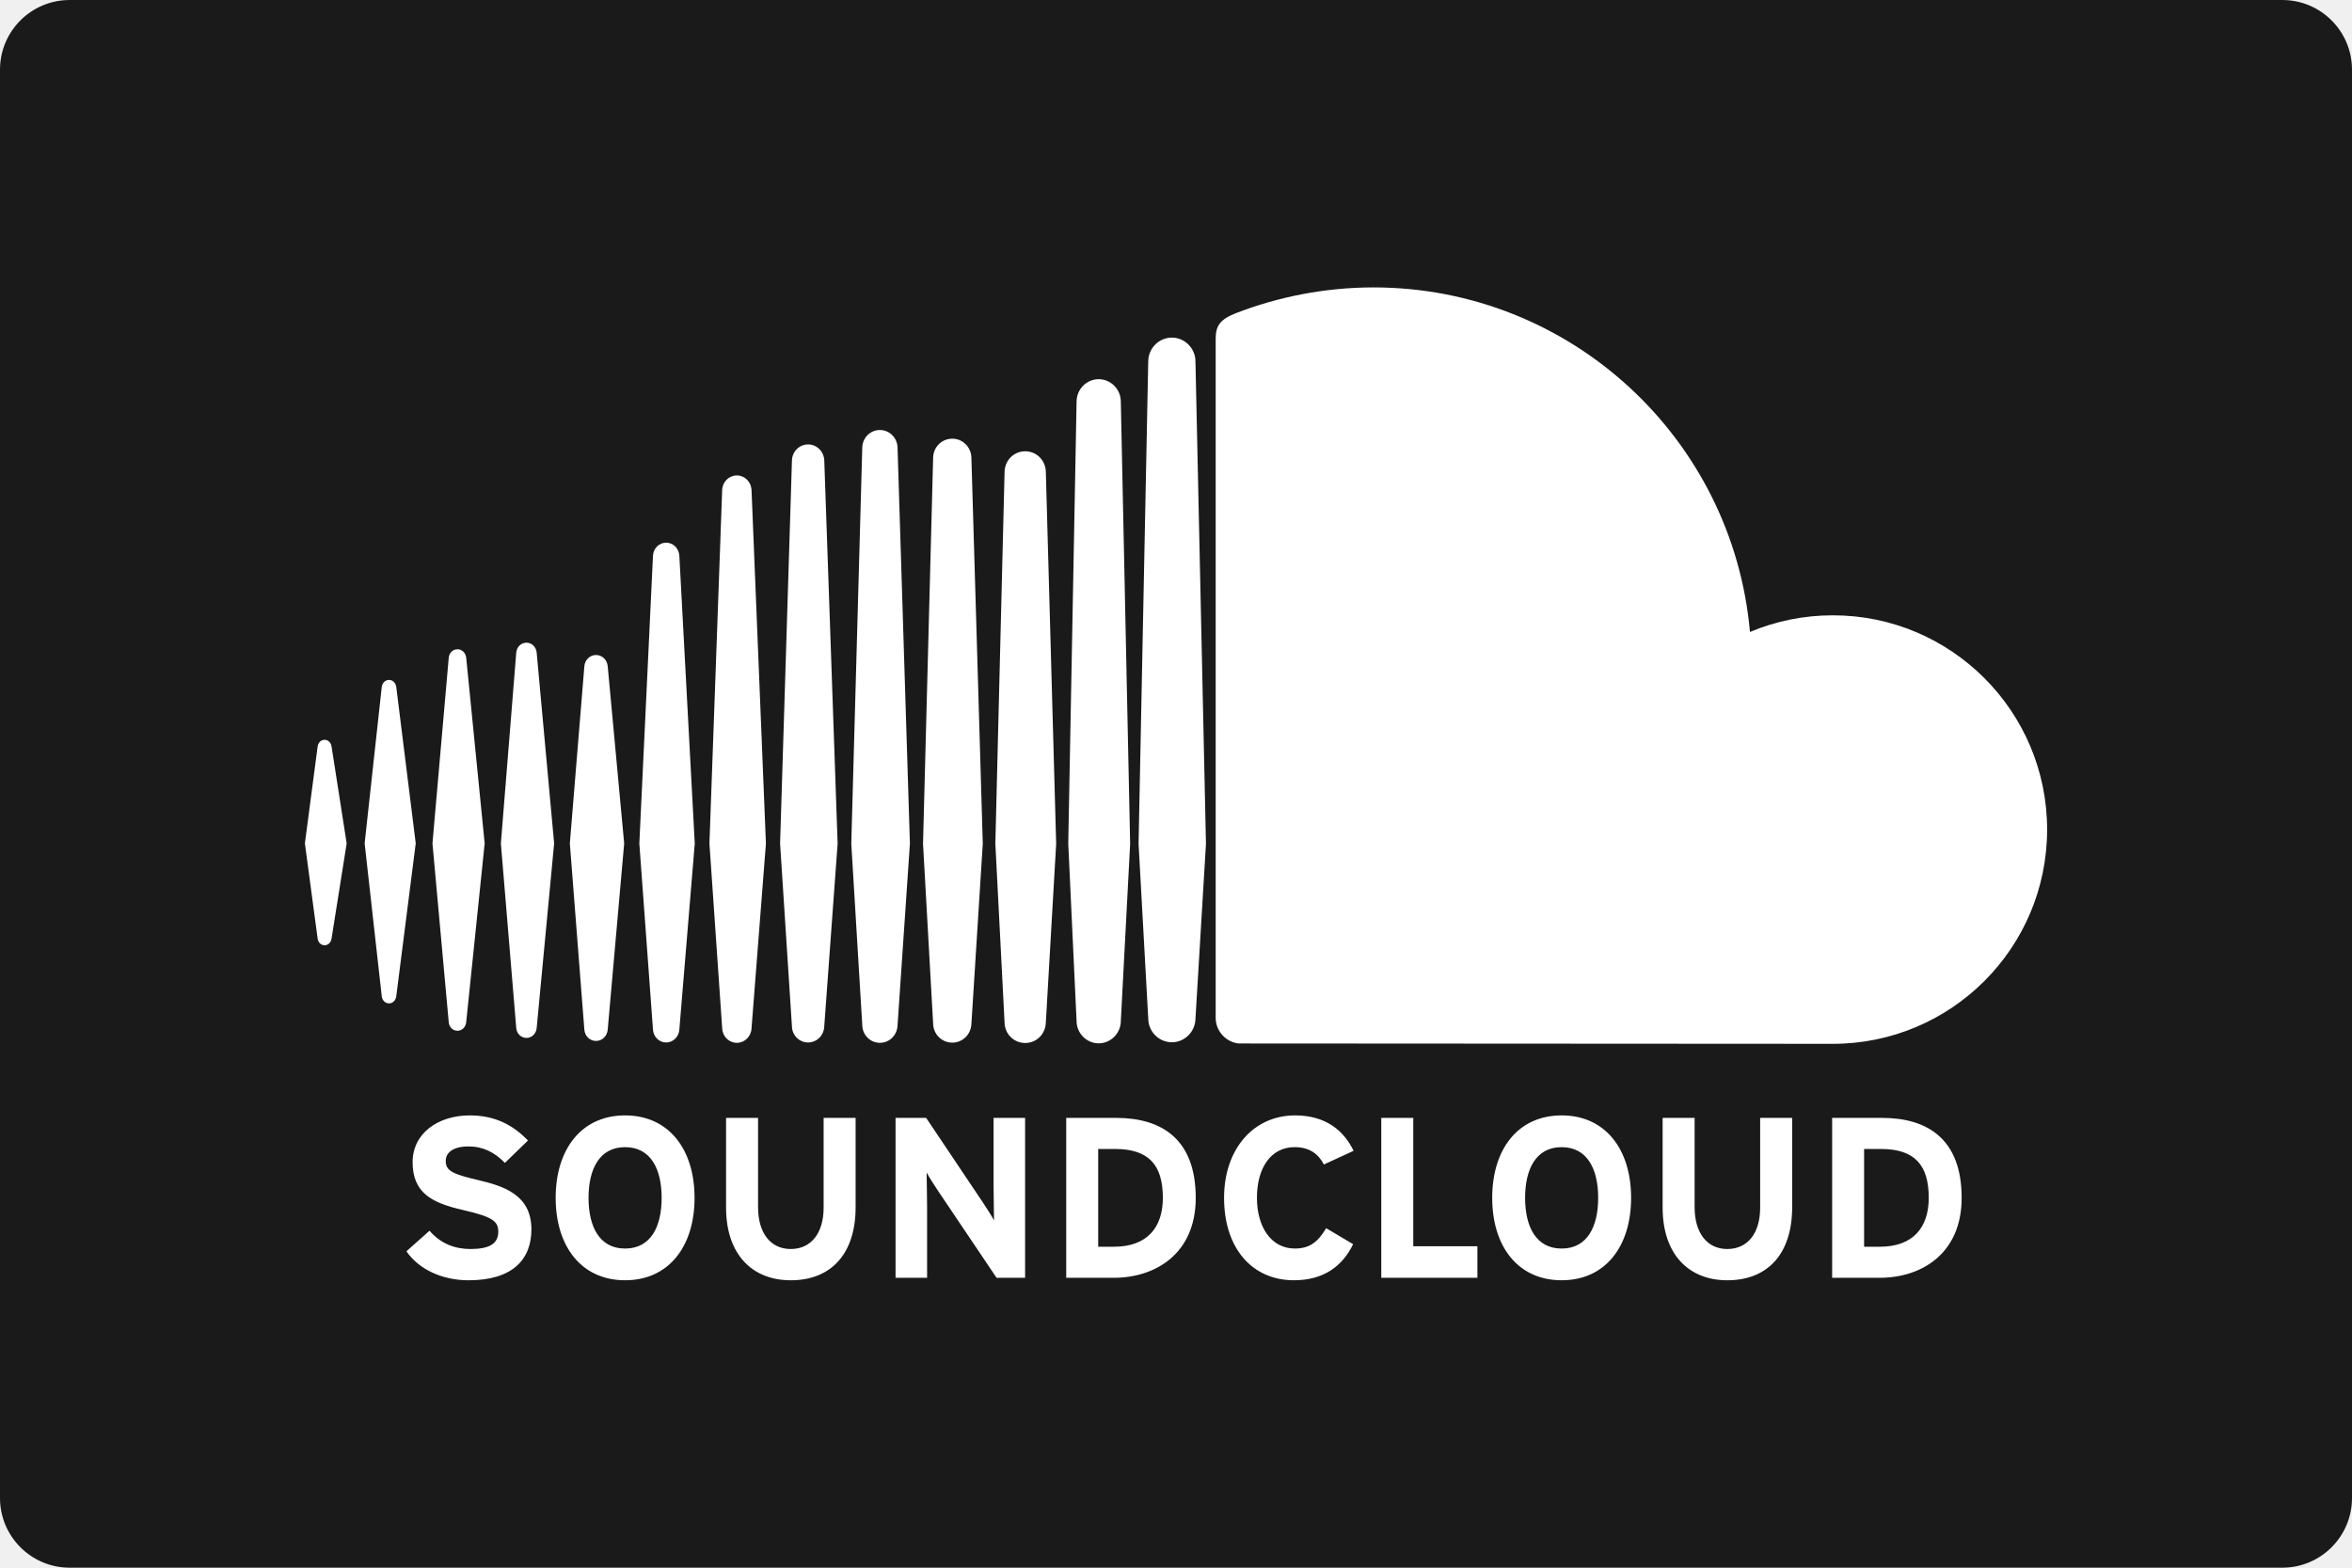
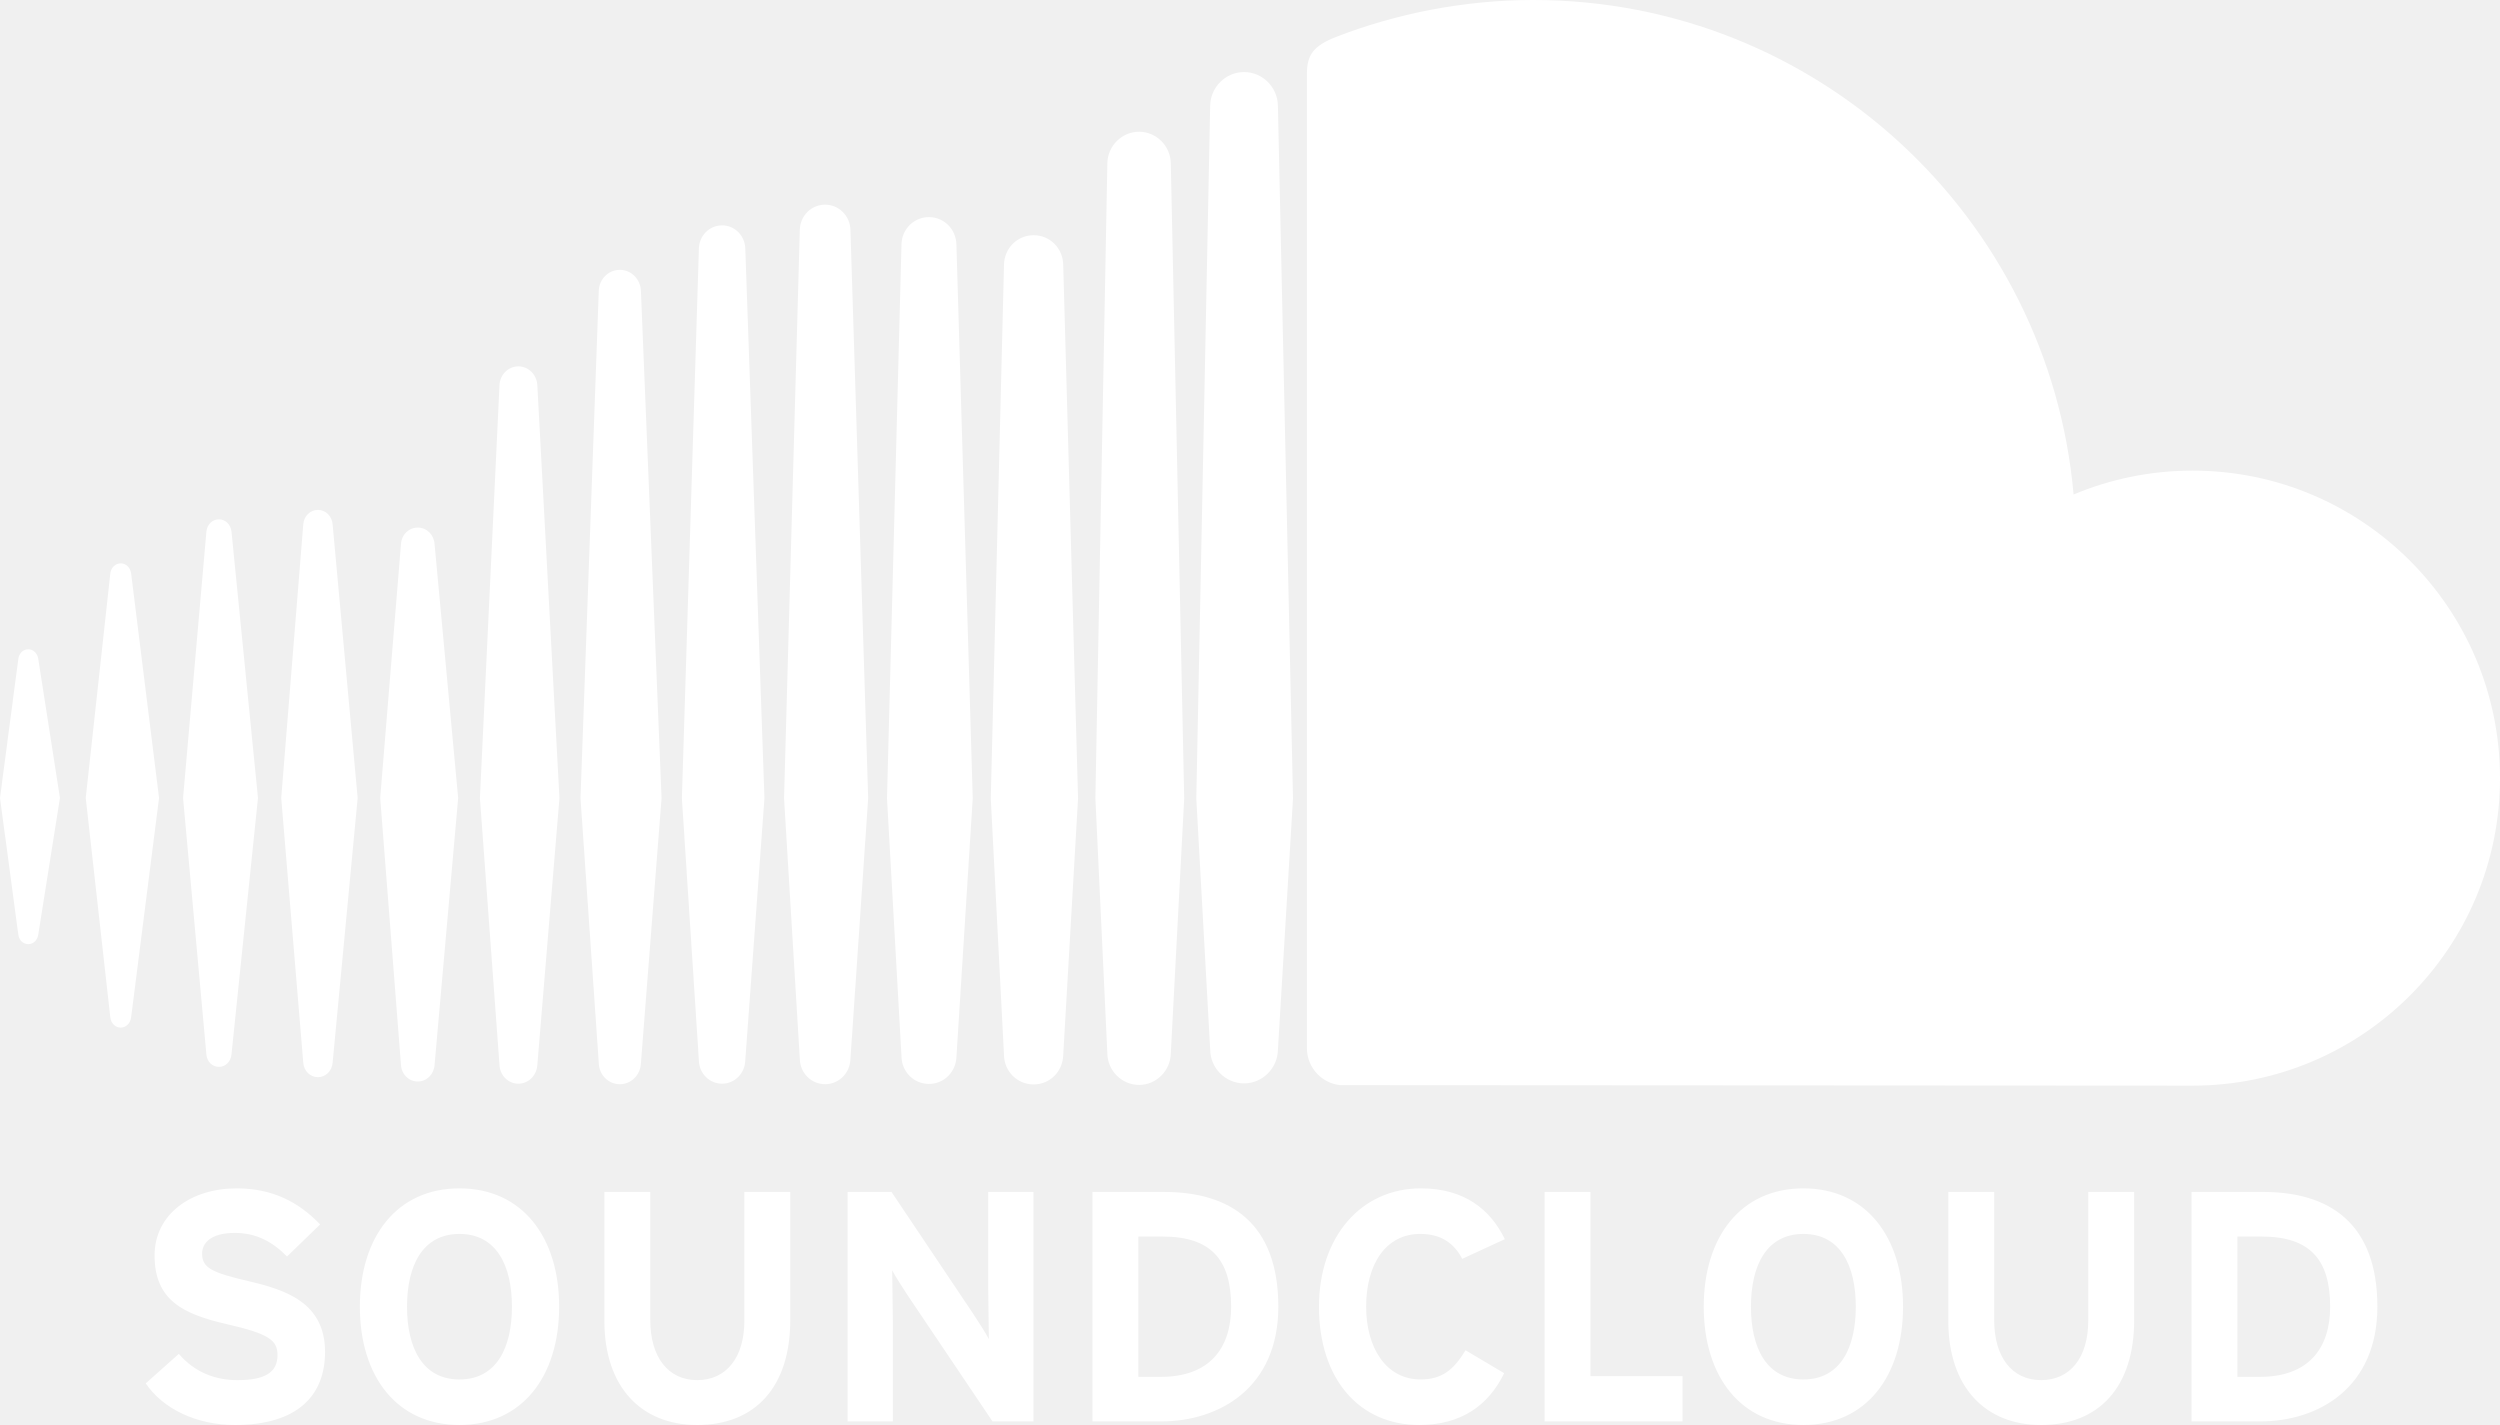
- <svg xmlns="http://www.w3.org/2000/svg" width="270" height="180" viewBox="0 0 270 180" fill="none">
-   <rect width="270" height="180" rx="8" fill="#1A1A1A" />
-   <path d="M37.265 84.944C36.848 84.944 36.517 85.266 36.462 85.727L35 96.835L36.462 107.752C36.517 108.212 36.847 108.533 37.265 108.533C37.669 108.533 37.998 108.214 38.063 107.756L39.796 96.835L38.063 85.724C38 85.266 37.667 84.944 37.265 84.944ZM45.49 78.874C45.421 78.397 45.079 78.068 44.657 78.068C44.234 78.068 43.883 78.408 43.825 78.874C43.825 78.879 41.859 96.835 41.859 96.835L43.825 114.398C43.881 114.869 44.232 115.208 44.657 115.208C45.077 115.208 45.419 114.877 45.488 114.402L47.724 96.835L45.49 78.874ZM76.471 62.308C75.665 62.308 74.998 62.968 74.959 63.807L73.393 96.85L74.959 118.204C75 119.039 75.665 119.697 76.471 119.697C77.273 119.697 77.938 119.036 77.986 118.2V118.206L79.756 96.85L77.986 63.807C77.938 62.968 77.273 62.308 76.471 62.308ZM60.436 73.792C59.817 73.792 59.312 74.287 59.262 74.947L57.498 96.841L59.262 118.023C59.309 118.679 59.817 119.174 60.436 119.174C61.049 119.174 61.555 118.679 61.609 118.023L63.613 96.841L61.609 74.943C61.555 74.287 61.049 73.792 60.436 73.792ZM92.766 119.695C93.766 119.695 94.58 118.888 94.62 117.856L96.156 96.861L94.623 52.868C94.582 51.836 93.769 51.029 92.769 51.029C91.76 51.029 90.945 51.838 90.912 52.87L89.551 96.858L90.912 117.862C90.945 118.886 91.76 119.695 92.766 119.695ZM126.127 119.794C127.503 119.794 128.639 118.66 128.665 117.267L129.736 96.874L128.664 46.065C128.641 44.674 127.503 43.538 126.126 43.538C124.748 43.538 123.61 44.672 123.588 46.068L122.631 96.856C122.631 96.889 123.588 117.279 123.588 117.279C123.61 118.66 124.75 119.794 126.127 119.794ZM109.319 119.714C110.518 119.714 111.483 118.753 111.516 117.527V117.542L112.819 96.865L111.513 52.554C111.481 51.328 110.515 50.369 109.317 50.369C108.111 50.369 107.145 51.328 107.119 52.554L105.96 96.867L107.121 117.54C107.147 118.753 108.113 119.714 109.319 119.714ZM68.423 119.52C69.135 119.52 69.711 118.95 69.765 118.2L71.653 96.841L69.765 76.524C69.713 75.773 69.137 75.207 68.423 75.207C67.7 75.207 67.124 75.777 67.079 76.532L65.416 96.841L67.079 118.198C67.126 118.95 67.7 119.52 68.423 119.52ZM52.515 118.35C53.035 118.35 53.457 117.94 53.517 117.372L55.638 96.837L53.519 75.528C53.456 74.958 53.035 74.547 52.515 74.547C51.987 74.547 51.566 74.96 51.512 75.528L49.645 96.837L51.512 117.368C51.564 117.937 51.986 118.35 52.515 118.35ZM117.691 51.816C116.39 51.816 115.346 52.851 115.321 54.176L114.262 96.869L115.321 117.413C115.346 118.72 116.387 119.755 117.691 119.755C118.99 119.755 120.027 118.722 120.057 117.398V117.415L121.244 96.871L120.057 54.171C120.027 52.851 118.99 51.816 117.691 51.816ZM84.589 119.738C85.488 119.738 86.23 119.004 86.273 118.069L87.925 96.856L86.273 56.255C86.228 55.318 85.488 54.587 84.589 54.587C83.681 54.587 82.941 55.32 82.902 56.255L81.44 96.856L82.905 118.077C82.941 119.004 83.681 119.738 84.589 119.738ZM103.035 117.735V117.724L104.454 96.863L103.035 51.389C103 50.26 102.11 49.373 101.01 49.373C99.905 49.373 99.014 50.257 98.984 51.389L97.724 96.861L98.987 117.733C99.017 118.851 99.907 119.735 101.011 119.735C102.112 119.735 102.998 118.851 103.035 117.727L103.035 117.735ZM210.402 70.65C207.032 70.65 203.816 71.332 200.887 72.56C198.929 50.391 180.337 33 157.658 33C152.109 33 146.7 34.093 141.923 35.94C140.066 36.658 139.572 37.398 139.554 38.833V116.903C139.574 118.408 140.742 119.662 142.211 119.811C142.273 119.817 209.961 119.851 210.4 119.851C223.985 119.851 235 108.838 235 95.252C235 81.666 223.987 70.65 210.402 70.65ZM134.526 38.764C133.048 38.764 131.835 39.977 131.813 41.467L130.703 96.88L131.816 116.991C131.835 118.46 133.048 119.671 134.526 119.671C135.999 119.671 137.212 118.46 137.233 116.97V116.993L138.44 96.88L137.233 41.463C137.212 39.977 135.999 38.764 134.526 38.764ZM54.866 135.489C51.956 134.805 51.168 134.44 51.168 133.287C51.168 132.474 51.824 131.633 53.79 131.633C55.47 131.633 56.782 132.315 57.961 133.521L60.609 130.954C58.877 129.145 56.78 128.069 53.924 128.069C50.302 128.069 47.366 130.115 47.366 133.446C47.366 137.063 49.728 138.139 53.109 138.924C56.569 139.709 57.2 140.236 57.2 141.417C57.2 142.806 56.174 143.41 54.001 143.41C52.244 143.41 50.592 142.808 49.306 141.309L46.658 143.671C48.047 145.716 50.725 147 53.79 147C58.802 147 61.004 144.641 61.004 141.154C61.004 137.167 57.778 136.171 54.866 135.489ZM71.758 128.069C66.751 128.069 63.789 131.949 63.789 137.535C63.789 143.12 66.751 146.998 71.758 146.998C76.766 146.998 79.732 143.12 79.732 137.535C79.732 131.949 76.766 128.069 71.758 128.069ZM71.758 143.357C68.797 143.357 67.562 140.812 67.562 137.537C67.562 134.259 68.797 131.715 71.758 131.715C74.725 131.715 75.955 134.259 75.955 137.537C75.955 140.812 74.725 143.357 71.758 143.357ZM94.549 138.664C94.549 141.599 93.104 143.41 90.773 143.41C88.439 143.41 87.023 141.548 87.023 138.612V128.356H83.35V138.664C83.35 144.011 86.342 147 90.772 147C95.44 147 98.221 143.931 98.221 138.612V128.356H94.549V138.664ZM114.058 136.12C114.058 137.143 114.109 139.449 114.109 140.131C113.873 139.657 113.271 138.741 112.825 138.057L106.319 128.353H102.806V146.712H106.427V138.634C106.427 137.61 106.375 135.304 106.375 134.623C106.609 135.094 107.216 136.012 107.659 136.696L114.4 146.712H117.678V128.353H114.058L114.058 136.12ZM128.14 128.356H122.397V146.714H127.875C132.596 146.714 137.266 143.985 137.266 137.535C137.266 130.82 133.384 128.356 128.14 128.356ZM127.875 143.148H126.069V131.924H128.009C131.891 131.924 133.491 133.784 133.491 137.535C133.491 140.892 131.732 143.148 127.875 143.148ZM148.62 131.713C150.272 131.713 151.322 132.448 151.978 133.706L155.387 132.134C154.232 129.749 152.133 128.069 148.672 128.069C143.877 128.069 140.518 131.949 140.518 137.535C140.518 143.329 143.742 146.998 148.54 146.998C151.872 146.998 154.075 145.452 155.333 142.855L152.24 141.019C151.27 142.647 150.298 143.355 148.646 143.355C145.893 143.355 144.292 140.836 144.292 137.535C144.291 134.128 145.869 131.713 148.62 131.713ZM162.237 128.356H158.566V146.714H169.6V143.092H162.237V128.356ZM179.272 128.069C174.261 128.069 171.299 131.949 171.299 137.535C171.299 143.12 174.261 146.998 179.272 146.998C184.28 146.998 187.244 143.12 187.244 137.535C187.244 131.949 184.28 128.069 179.272 128.069ZM179.272 143.357C176.306 143.357 175.076 140.812 175.076 137.537C175.076 134.259 176.306 131.715 179.272 131.715C182.232 131.715 183.464 134.259 183.464 137.537C183.464 140.812 182.232 143.357 179.272 143.357ZM202.059 138.664C202.059 141.599 200.62 143.41 198.286 143.41C195.948 143.41 194.535 141.548 194.535 138.612V128.356H190.864V138.664C190.864 144.011 193.854 147 198.286 147C202.954 147 205.733 143.931 205.733 138.612V128.356H202.059V138.664ZM216.064 128.356H210.323V146.714H215.801C220.524 146.714 225.19 143.985 225.19 137.535C225.19 130.82 221.309 128.356 216.064 128.356ZM215.801 143.148H213.992V131.924H215.934C219.812 131.924 221.412 133.784 221.412 137.535C221.413 140.892 219.655 143.148 215.801 143.148Z" fill="white" />
+ <svg xmlns="http://www.w3.org/2000/svg" width="200" height="114" viewBox="0 0 200 114" fill="none">
+   <path d="M2.265 51.944C1.848 51.944 1.516 52.266 1.463 52.727L0 63.835L1.463 74.752C1.516 75.212 1.848 75.532 2.265 75.532C2.669 75.532 2.998 75.214 3.063 74.756L4.796 63.835L3.063 52.724C3 52.266 2.667 51.944 2.265 51.944ZM10.49 45.874C10.421 45.397 10.079 45.068 9.658 45.068C9.234 45.068 8.883 45.408 8.825 45.874C8.825 45.879 6.859 63.835 6.859 63.835L8.825 81.397C8.881 81.868 9.232 82.208 9.658 82.208C10.077 82.208 10.419 81.877 10.488 81.402L12.724 63.835L10.49 45.874ZM41.471 29.308C40.665 29.308 39.998 29.968 39.959 30.807L38.393 63.85L39.959 85.204C40 86.038 40.665 86.697 41.471 86.697C42.273 86.697 42.938 86.036 42.986 85.2V85.206L44.756 63.85L42.986 30.807C42.938 29.968 42.273 29.308 41.471 29.308ZM25.436 40.792C24.817 40.792 24.311 41.287 24.262 41.947L22.498 63.841L24.262 85.023C24.309 85.679 24.817 86.174 25.436 86.174C26.049 86.174 26.555 85.679 26.609 85.023L28.613 63.841L26.609 41.943C26.555 41.287 26.049 40.792 25.436 40.792ZM57.766 86.695C58.767 86.695 59.58 85.888 59.62 84.856L61.156 63.861L59.623 19.868C59.582 18.836 58.769 18.029 57.769 18.029C56.76 18.029 55.945 18.838 55.912 19.87L54.551 63.858L55.912 84.862C55.944 85.886 56.76 86.695 57.766 86.695ZM91.126 86.794C92.503 86.794 93.639 85.66 93.665 84.266L94.736 63.873L93.664 13.065C93.641 11.674 92.503 10.539 91.126 10.539C89.748 10.539 88.61 11.672 88.588 13.068L87.631 63.856C87.631 63.889 88.588 84.279 88.588 84.279C88.61 85.66 89.75 86.794 91.126 86.794ZM74.319 86.714C75.518 86.714 76.483 85.753 76.516 84.527V84.542L77.819 63.865L76.513 19.554C76.481 18.328 75.515 17.369 74.317 17.369C73.111 17.369 72.145 18.328 72.119 19.554L70.96 63.867L72.121 84.54C72.147 85.753 73.113 86.714 74.319 86.714ZM33.423 86.52C34.135 86.52 34.711 85.95 34.765 85.2L36.653 63.841L34.765 43.524C34.713 42.773 34.137 42.207 33.423 42.207C32.7 42.207 32.123 42.777 32.078 43.532L30.416 63.841L32.078 85.198C32.126 85.95 32.7 86.52 33.423 86.52ZM17.515 85.35C18.035 85.35 18.457 84.94 18.517 84.372L20.638 63.837L18.519 42.528C18.456 41.958 18.035 41.547 17.515 41.547C16.988 41.547 16.566 41.96 16.512 42.528L14.645 63.837L16.512 84.368C16.564 84.937 16.985 85.35 17.515 85.35ZM82.691 18.817C81.39 18.817 80.346 19.851 80.32 21.176L79.262 63.869L80.32 84.413C80.346 85.72 81.387 86.755 82.691 86.755C83.99 86.755 85.027 85.722 85.057 84.398V84.415L86.244 63.871L85.057 21.171C85.027 19.851 83.99 18.817 82.691 18.817ZM49.589 86.738C50.488 86.738 51.23 86.004 51.273 85.069L52.925 63.856L51.273 23.255C51.228 22.318 50.488 21.587 49.589 21.587C48.681 21.587 47.941 22.32 47.902 23.255L46.44 63.856L47.905 85.077C47.941 86.004 48.681 86.738 49.589 86.738ZM68.035 84.735V84.724L69.454 63.863L68.035 18.389C68 17.259 67.11 16.373 66.01 16.373C64.905 16.373 64.014 17.257 63.984 18.389L62.724 63.861L63.986 84.733C64.017 85.851 64.907 86.735 66.011 86.735C67.112 86.735 67.998 85.851 68.035 84.727L68.035 84.735ZM175.402 37.65C172.032 37.65 168.816 38.332 165.887 39.56C163.929 17.391 145.337 0 122.658 0C117.109 0 111.7 1.093 106.923 2.94C105.066 3.658 104.572 4.398 104.554 5.833V83.903C104.574 85.408 105.742 86.662 107.211 86.811C107.273 86.817 174.961 86.852 175.4 86.852C188.985 86.852 200 75.838 200 62.252C200 48.666 188.987 37.65 175.402 37.65ZM99.526 5.764C98.048 5.764 96.835 6.977 96.813 8.467L95.704 63.88L96.816 83.991C96.835 85.46 98.048 86.671 99.526 86.671C100.999 86.671 102.212 85.46 102.233 83.97V83.993L103.44 63.88L102.233 8.463C102.212 6.977 100.999 5.764 99.526 5.764ZM19.866 102.489C16.956 101.805 16.168 101.44 16.168 100.287C16.168 99.474 16.824 98.633 18.79 98.633C20.47 98.633 21.782 99.315 22.961 100.521L25.609 97.954C23.877 96.145 21.78 95.069 18.924 95.069C15.302 95.069 12.366 97.115 12.366 100.446C12.366 104.063 14.728 105.139 18.109 105.924C21.569 106.709 22.2 107.236 22.2 108.417C22.2 109.806 21.174 110.41 19.001 110.41C17.244 110.41 15.592 109.808 14.306 108.309L11.658 110.671C13.047 112.716 15.725 114 18.79 114C23.802 114 26.004 111.641 26.004 108.154C26.004 104.167 22.778 103.171 19.866 102.489ZM36.758 95.069C31.751 95.069 28.789 98.949 28.789 104.535C28.789 110.12 31.751 113.998 36.758 113.998C41.766 113.998 44.732 110.12 44.732 104.535C44.732 98.949 41.766 95.069 36.758 95.069ZM36.758 110.357C33.797 110.357 32.562 107.812 32.562 104.537C32.562 101.259 33.797 98.715 36.758 98.715C39.725 98.715 40.955 101.259 40.955 104.537C40.955 107.812 39.725 110.357 36.758 110.357ZM59.549 105.664C59.549 108.599 58.104 110.41 55.773 110.41C53.439 110.41 52.023 108.548 52.023 105.612V95.356H48.35V105.664C48.35 111.011 51.342 114 55.772 114C60.44 114 63.221 110.931 63.221 105.612V95.356H59.549V105.664ZM79.058 103.12C79.058 104.143 79.109 106.449 79.109 107.131C78.873 106.657 78.271 105.741 77.825 105.057L71.319 95.353H67.806V113.712H71.427V105.634C71.427 104.61 71.375 102.304 71.375 101.623C71.609 102.094 72.216 103.012 72.659 103.696L79.4 113.712H82.677V95.353H79.058L79.058 103.12ZM93.14 95.356H87.397V113.714H92.875C97.596 113.714 102.266 110.985 102.266 104.535C102.266 97.82 98.384 95.356 93.14 95.356ZM92.875 110.148H91.069V98.924H93.009C96.891 98.924 98.491 100.784 98.491 104.535C98.491 107.892 96.732 110.148 92.875 110.148ZM113.62 98.713C115.272 98.713 116.322 99.448 116.978 100.706L120.387 99.134C119.232 96.749 117.133 95.069 113.672 95.069C108.877 95.069 105.518 98.949 105.518 104.535C105.518 110.329 108.742 113.998 113.54 113.998C116.872 113.998 119.075 112.452 120.333 109.855L117.24 108.019C116.27 109.647 115.298 110.355 113.646 110.355C110.893 110.355 109.292 107.836 109.292 104.535C109.291 101.128 110.869 98.713 113.62 98.713ZM127.237 95.356H123.566V113.714H134.6V110.092H127.237V95.356ZM144.272 95.069C139.261 95.069 136.299 98.949 136.299 104.535C136.299 110.12 139.261 113.998 144.272 113.998C149.28 113.998 152.244 110.12 152.244 104.535C152.244 98.949 149.28 95.069 144.272 95.069ZM144.272 110.357C141.306 110.357 140.076 107.812 140.076 104.537C140.076 101.259 141.306 98.715 144.272 98.715C147.232 98.715 148.464 101.259 148.464 104.537C148.464 107.812 147.232 110.357 144.272 110.357ZM167.059 105.664C167.059 108.599 165.62 110.41 163.286 110.41C160.948 110.41 159.535 108.548 159.535 105.612V95.356H155.864V105.664C155.864 111.011 158.854 114 163.286 114C167.954 114 170.733 110.931 170.733 105.612V95.356H167.059V105.664ZM181.064 95.356H175.323V113.714H180.801C185.524 113.714 190.19 110.985 190.19 104.535C190.19 97.82 186.309 95.356 181.064 95.356ZM180.801 110.148H178.992V98.924H180.934C184.812 98.924 186.412 100.784 186.412 104.535C186.413 107.892 184.655 110.148 180.801 110.148Z" fill="white" />
</svg>
